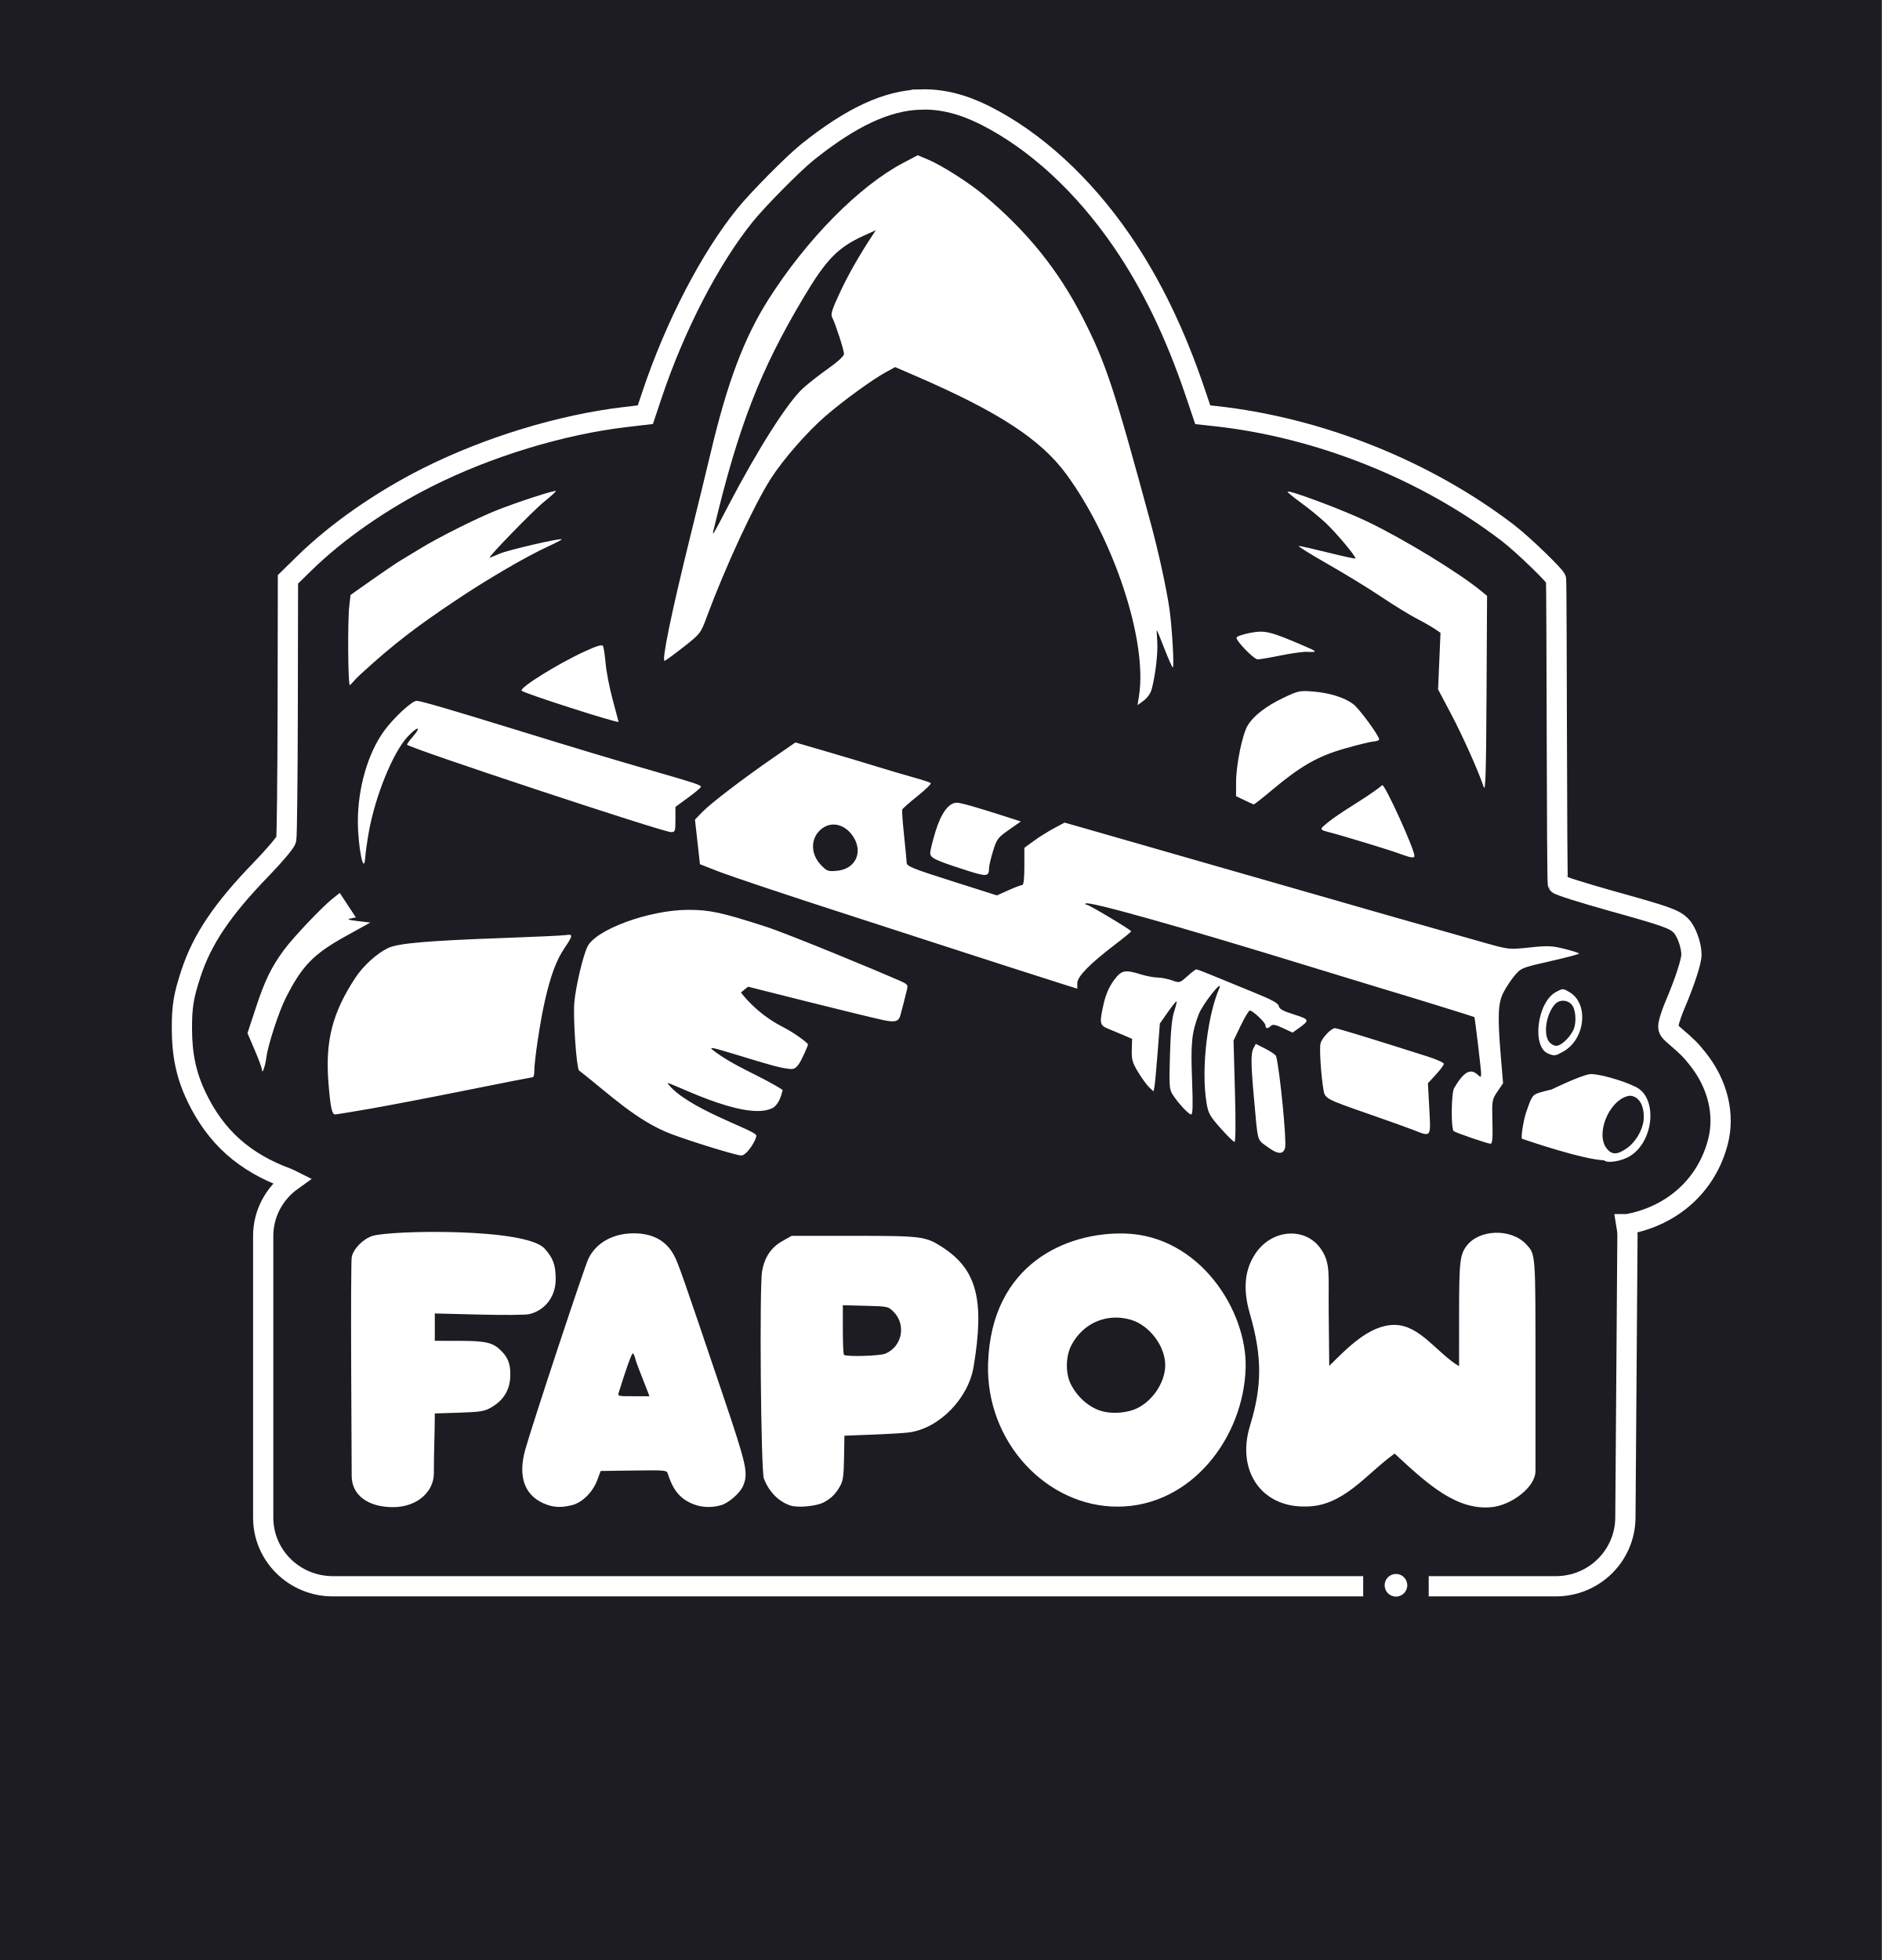
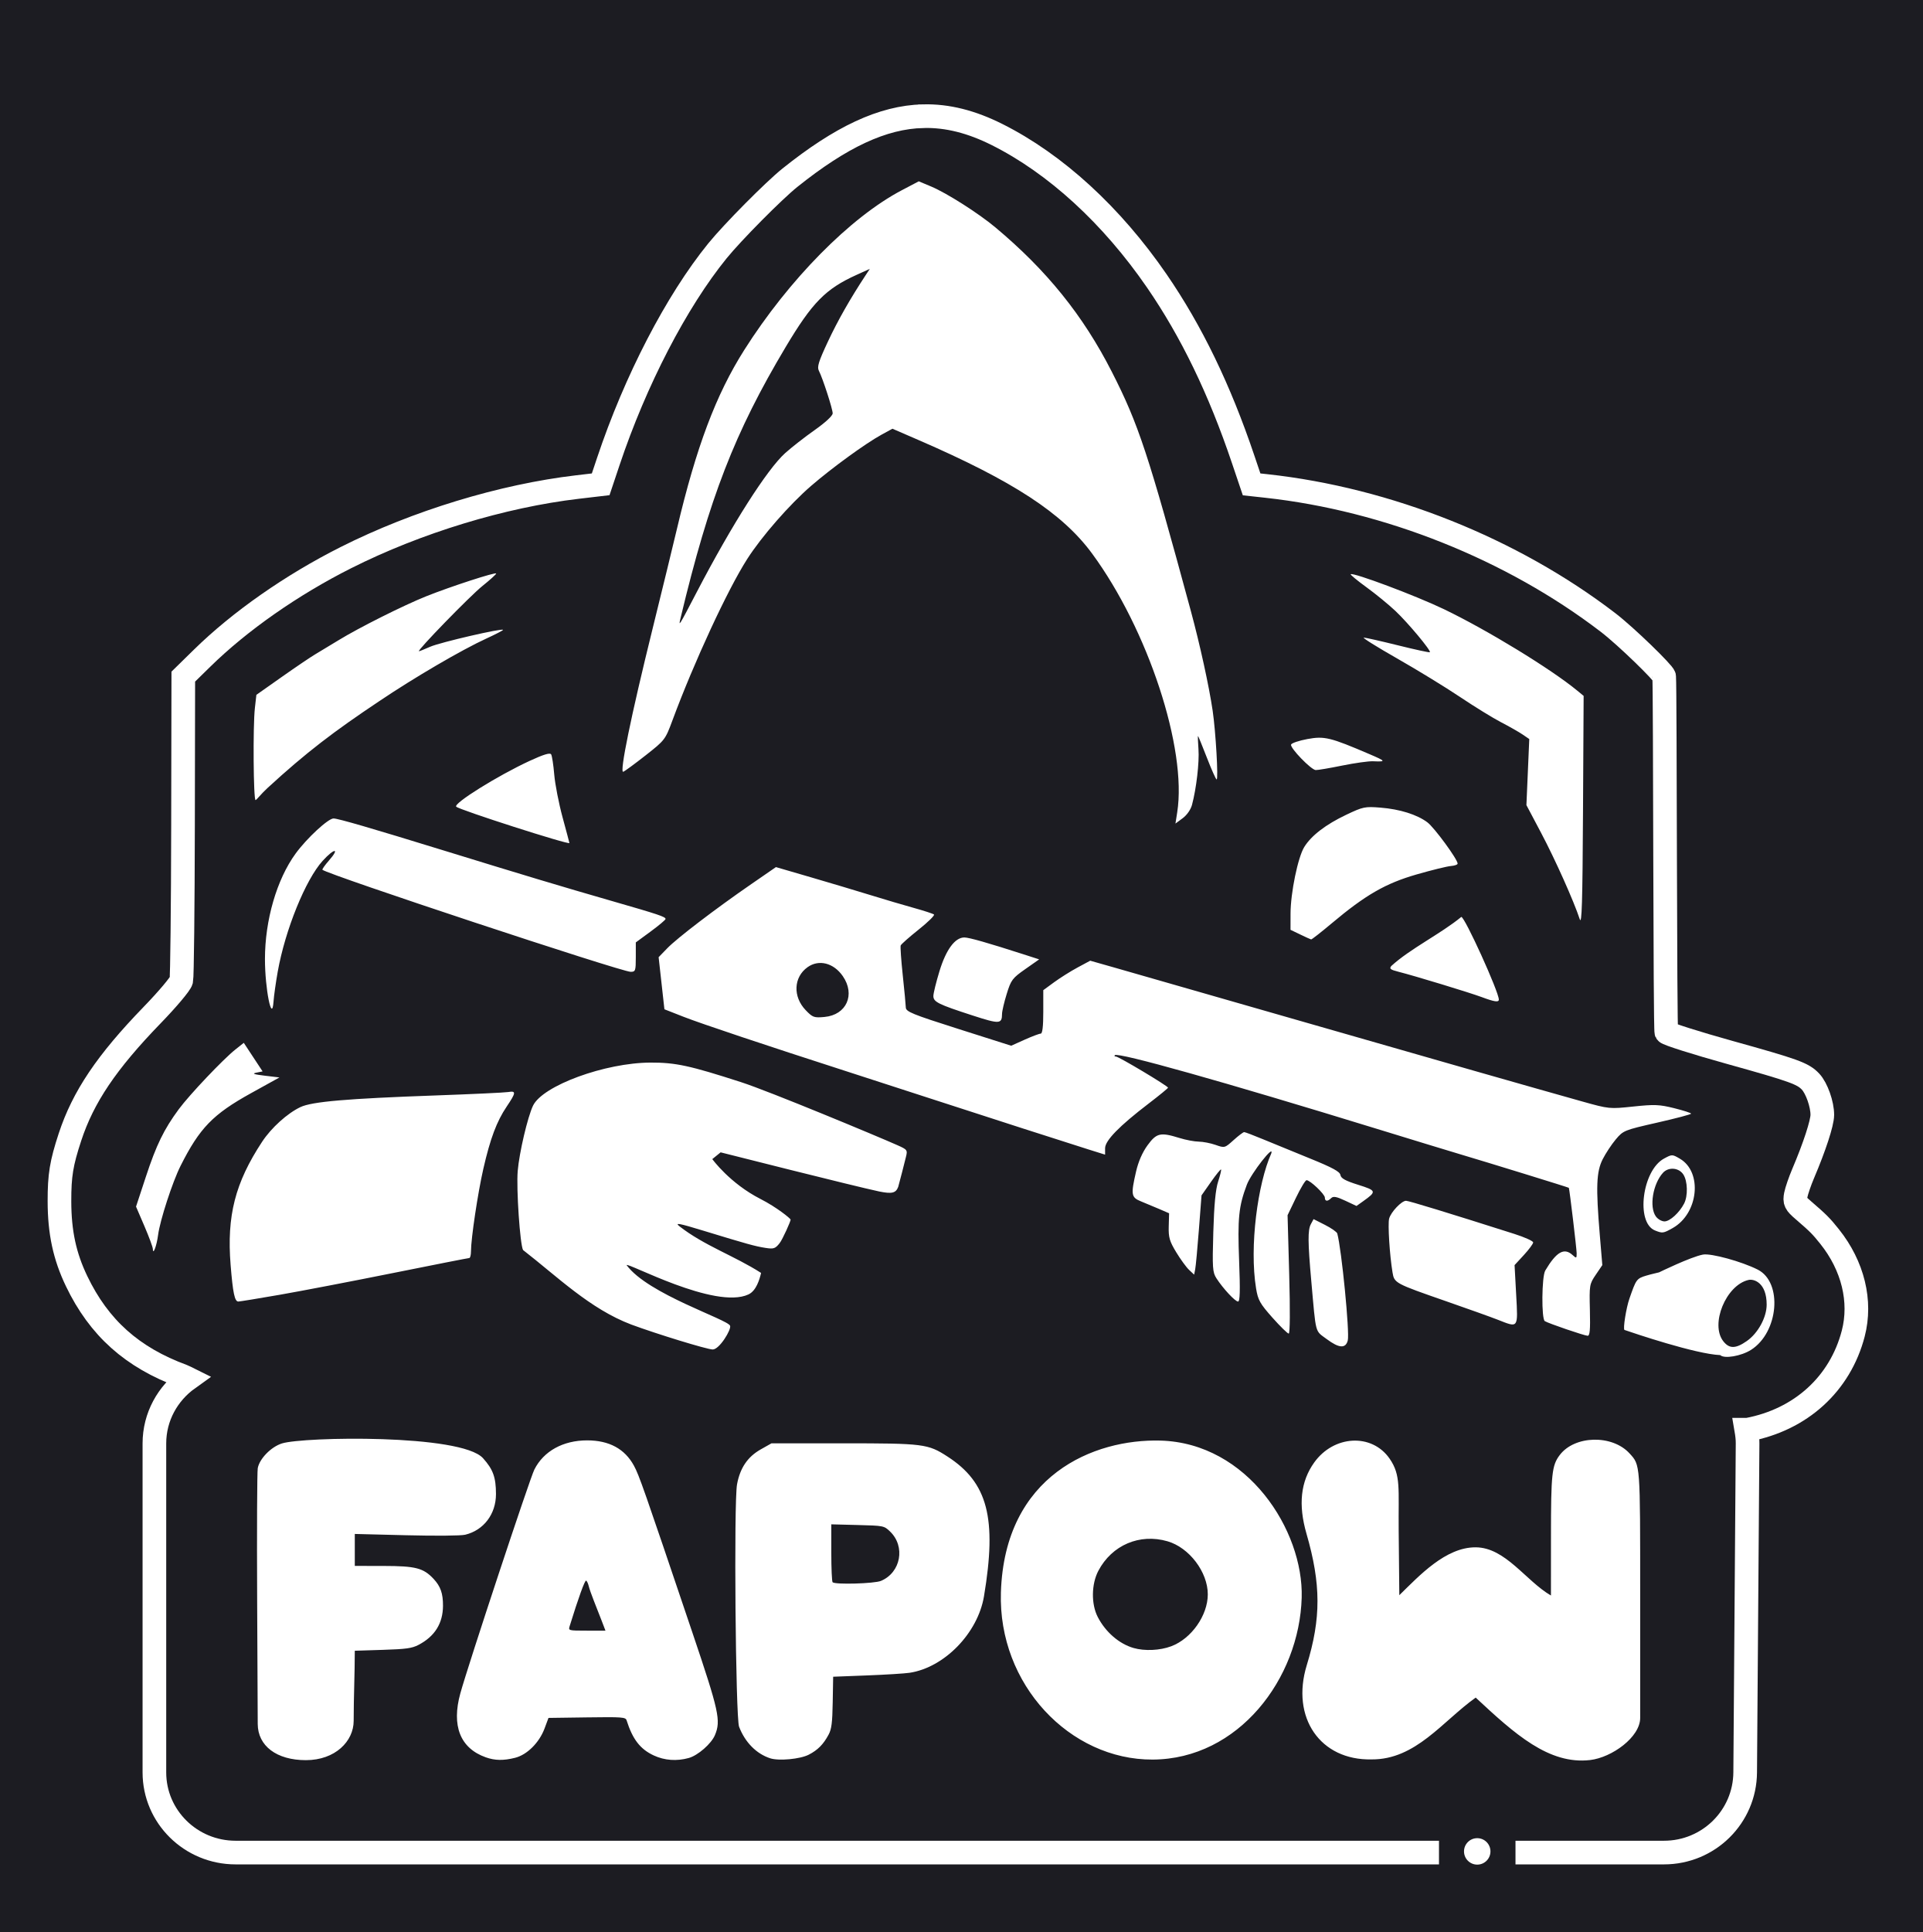
- <svg xmlns="http://www.w3.org/2000/svg" width="960" height="999.672" viewBox="0 0 960 999.672" version="1.1" id="svg1" xml:space="preserve">
+ <svg xmlns="http://www.w3.org/2000/svg" width="839.712" height="843.744" viewBox="0 0 839.712 843.744" version="1.1" id="svg1" xml:space="preserve">
  <defs id="defs1" />
-   <g id="layer1" transform="translate(-960,-1125.681)">
+   <g id="layer1" transform="translate(-1026.826,-1125.681)">
    <g id="g19" style="display:inline" transform="translate(-1.5966797e-6,-177.0215)">
      <rect style="display:inline;fill:#1c1c22;fill-opacity:1;stroke-width:1.5" id="rect15" width="960" height="999.672" x="960" y="1302.703" />
      <path style="fill:#ffffff;fill-opacity:1;stroke:#ffffff;stroke-width:0" d="m 1126.731,1894.336 -72.455,-59.854 15.751,-53.554 53.554,-66.155 -9.451,-116.558 166.962,-69.305 50.404,-74.555 106.058,-91.356 109.208,131.259 30.452,44.103 81.906,4.2 78.756,68.255 -10.501,152.261 67.205,18.901 -7.351,50.404 26.252,28.352 -13.651,42.003 -18.901,13.651 -29.402,173.262 -641.596,-7.351 z" id="path15" />
      <path style="display:inline;fill:#1c1c22;fill-opacity:1" d="m 1137.436,1923.667 c 0,0 -23.132,-19.968 -33.116,-23.637 -22.072,-8.111 -36.559,-21.06 -46.343,-41.419 -5.244,-10.912 -7.483,-21.324 -7.503,-34.894 -0.017,-11.406 0.839,-16.639 4.593,-28.065 5.77,-17.559 15.993,-32.726 35.934,-53.309 6.762,-6.98 12.343,-13.614 12.697,-15.093 0.347,-1.451 0.685,-31.899 0.75,-67.661 l 0.118,-65.022 8.25,-8.086 c 16.483,-16.155 39.115,-31.97 62.814,-43.894 30.973,-15.584 68.296,-26.956 101.133,-30.813 l 10.133,-1.19 3.341,-9.986 c 11.811,-35.307 29.758,-69.928 47.683,-91.987 6.6,-8.122 24.639,-26.319 31.647,-31.926 35.468,-28.373 60.903,-33.669 90.498,-18.841 25.541,12.797 50.084,35.287 69.802,63.962 15.102,21.964 27.367,47.302 37.662,77.805 l 3.712,11 6.413,0.699 c 52.973,5.776 107.312,27.473 149.282,59.608 7.921,6.064 24.69,22.183 24.526,23.575 -0.595,5.037 0.326,154.418 0.958,155.415 0.452,0.713 12.867,4.651 27.588,8.752 28.335,7.893 32.076,9.244 35.404,12.786 2.674,2.846 5.161,9.888 5.135,14.541 -0.019,3.576 -3.404,13.923 -8.381,25.624 -1.404,3.3 -2.842,7.485 -3.196,9.301 -0.575,2.946 -0.229,3.659 3.227,6.64 6.627,5.717 7.836,6.928 11.538,11.56 10.215,12.78 13.993,28.286 10.325,42.369 -5.725,21.98 -22.925,37.623 -46.155,41.976 z m 654.312,-31.456 c 12.063,-7.65 13.888,-29.469 2.93,-35.034 -6.932,-3.521 -20.428,-7.227 -23.928,-6.572 -5.388,1.009 -19.185,7.76 -19.185,7.76 -1.345,0.367 -2.964,0.655 -5.483,1.395 -4.423,1.299 -4.564,1.759 -7.477,10.101 -1.419,4.066 -2.87,13.241 -2.158,13.651 4.029,1.39 31.045,10.543 41.843,10.991 1.71,1.71 9.142,0.444 13.457,-2.292 z m -12.109,-3.734 c -5.855,-7.443 1.154,-24.533 10.988,-26.793 2.374,-0.545 7.939,1.169 7.939,10.775 0,5.546 -3.755,12.453 -8.626,15.87 -4.902,3.438 -7.682,3.478 -10.301,0.148 z m -433.88,-6.787 c -1.061,-2.81 -35.893,-13.796 -45.193,-26.462 0,-1.544 38.626,19.59 53.221,12.774 3.392,-1.584 4.837,-6.519 5.502,-9.384 -11.623,-7.469 -24.812,-11.884 -35.723,-20.424 -2.039,-1.629 -0.101,-1.266 10.5,1.971 19.26,5.88 22.594,6.804 27.096,7.511 3.663,0.575 4.327,0.35 6.277,-2.129 1.199,-1.525 4.921,-9.712 4.741,-10.252 -0.18,-0.54 -5.959,-5.306 -13.163,-8.986 -13.437,-6.864 -21.036,-17.403 -21.036,-17.403 l 3.639,-2.952 c 0,0 58.076,14.72 69.308,17.1 5.618,1.143 7.262,0.656 8.275,-2.042 1.69,-6.334 1.738,-6.563 3.336,-12.925 0.797,-3.154 0.685,-3.311 -3.823,-5.312 -8.927,-3.964 -55.754,-23.462 -68.151,-27.469 -22.393,-7.238 -28.588,-8.579 -39.5,-8.55 -19.895,0.052 -47.212,10.06 -51.403,18.831 -2.356,4.931 -6.013,20.54 -6.684,28.526 -0.648,7.715 1.01,32.161 2.341,34.505 15.048,11.676 29.216,25.701 47.246,32.534 11.13,4.134 32.94,10.817 35.562,10.897 2.918,0.089 8.25,-8.718 7.631,-10.359 z m 269.819,6.422 c 0.879,-3.399 -2.7,-39.864 -4.585,-46.709 -0.183,-0.665 -2.588,-2.352 -5.345,-3.749 l -5.012,-2.54 -1.205,2.249 c -1.348,2.517 -1.303,7.913 0.205,24.749 2.135,23.836 1.515,21.499 6.746,25.403 5.39,4.022 8.262,4.208 9.196,0.597 z m 105.768,-13.25 c -0.273,-10.937 -0.201,-11.367 2.574,-15.456 l 2.854,-4.206 -1.104,-13.187 c -1.754,-20.957 -1.499,-27.606 1.27,-33.063 1.301,-2.564 3.869,-6.453 5.708,-8.643 3.265,-3.889 3.682,-4.058 18.129,-7.338 8.133,-1.846 14.787,-3.604 14.788,-3.907 5e-4,-0.302 -3.317,-1.376 -7.373,-2.386 -6.499,-1.618 -8.62,-1.705 -17.866,-0.73 -10.409,1.098 -10.585,1.08 -22.376,-2.221 -20.742,-5.808 -62.924,-17.858 -129.884,-37.105 -35.75,-10.276 -69.499,-19.961 -74.999,-21.522 l -9.999,-2.838 -5.501,2.958 c -3.026,1.627 -7.639,4.523 -10.251,6.436 l -4.75,3.478 v 9.49 c 0,6.363 -0.371,9.49 -1.125,9.49 -0.619,0 -3.773,1.188 -7.01,2.641 l -5.886,2.641 -22.99,-7.307 c -20.197,-6.42 -22.996,-7.561 -23.04,-9.391 -0.028,-1.146 -0.627,-7.484 -1.333,-14.084 -0.705,-6.6 -1.111,-12.45 -0.903,-13 0.209,-0.55 3.737,-3.674 7.841,-6.942 4.104,-3.268 7.12,-6.231 6.703,-6.585 -0.417,-0.354 -4.358,-1.641 -8.758,-2.861 -4.4,-1.22 -12.95,-3.747 -19,-5.617 -6.05,-1.87 -17.814,-5.385 -26.143,-7.812 l -15.143,-4.413 -10.765,7.426 c -15.768,10.877 -32.407,23.581 -36.713,28.03 l -3.765,3.89 1.265,11.374 1.265,11.374 8.5,3.332 c 7.396,2.9 36.477,12.626 71,23.746 5.775,1.86 20.85,6.748 33.5,10.863 28.222,9.179 62.518,20.226 72.25,23.272 l 7.25,2.27 v -2.795 c 0,-3.348 6.179,-9.687 19,-19.495 4.675,-3.576 8.5,-6.706 8.5,-6.955 0,-0.716 -21.559,-13.601 -22.757,-13.601 -0.592,0 -0.809,-0.267 -0.483,-0.593 1.385,-1.385 47.537,11.59 114.74,32.257 15.125,4.652 31.1,9.526 35.5,10.833 13.021,3.866 47.993,14.658 48.083,14.837 0.298,0.594 3.417,26.724 3.417,28.623 0,2.216 -0.106,2.256 -1.829,0.698 -3.655,-3.308 -7.017,-1.383 -11.886,6.803 -1.558,2.62 -1.721,21.155 -0.194,22.099 1.613,0.997 17.198,6.324 18.688,6.388 0.984,0.042 1.215,-2.552 1,-11.195 z m -342.566,-130.997 c -5.679,-5.914 -5.306,-14.414 0.823,-18.779 4.93,-3.51 11.372,-1.878 15.374,3.896 5.6,8.082 1.639,16.953 -7.97,17.846 -4.586,0.426 -5.176,0.214 -8.227,-2.963 z m 211.214,115.4 -0.715,-25.847 3.681,-7.653 c 2.025,-4.209 4.098,-7.653 4.609,-7.653 1.562,0 7.997,6.118 7.997,7.604 0,1.706 1.197,1.8 2.78,0.216 0.907,-0.907 2.322,-0.645 6.113,1.13 l 4.933,2.31 2.926,-2.083 c 5.968,-4.249 5.847,-4.637 -2.222,-7.168 -5.58,-1.75 -7.507,-2.815 -7.731,-4.273 -0.226,-1.467 -3.476,-3.231 -13.299,-7.216 -7.15,-2.901 -16.375,-6.678 -20.5,-8.394 -4.125,-1.716 -7.836,-3.121 -8.247,-3.123 -0.411,0 -2.491,1.572 -4.622,3.497 -3.837,3.467 -3.914,3.487 -7.845,2.1 -2.184,-0.77 -5.504,-1.416 -7.378,-1.435 -1.874,-0.019 -5.658,-0.734 -8.408,-1.589 -8.328,-2.589 -10.022,-2.204 -13.951,3.174 -2.237,3.062 -4.017,7.13 -5.01,11.447 -2.348,10.217 -2.159,11.337 2.211,13.087 2.062,0.826 5.654,2.327 7.98,3.336 l 4.23,1.834 -0.157,5.683 c -0.134,4.857 0.34,6.503 3.265,11.329 1.882,3.105 4.414,6.578 5.626,7.716 l 2.204,2.07 0.468,-2.377 c 0.257,-1.307 0.984,-9.096 1.614,-17.308 l 1.147,-14.932 4.09,-5.831 c 2.25,-3.207 4.247,-5.674 4.438,-5.483 0.191,0.191 -0.379,2.56 -1.267,5.263 -1.123,3.419 -1.767,10.158 -2.115,22.142 -0.453,15.613 -0.326,17.497 1.363,20.117 2.874,4.46 8.173,10.156 9.447,10.156 0.843,0 0.966,-4.684 0.467,-17.75 -0.714,-18.668 -0.19,-23.831 3.379,-33.284 1.873,-4.961 12.084,-18.017 10.664,-13.635 -5.883,13.116 -9.641,40.594 -6.635,58.95 0.833,5.084 1.694,6.623 7.14,12.75 3.406,3.832 6.609,6.968 7.119,6.968 0.562,0 0.645,-10.148 0.211,-25.847 z m 99.15,8.893 -0.704,-12.954 4.063,-4.408 c 2.235,-2.425 4.063,-4.901 4.063,-5.503 0,-0.602 -3.712,-2.277 -8.25,-3.722 -28.82,-9.177 -46.097,-14.46 -47.287,-14.46 -1.952,0 -6.613,4.914 -7.379,7.781 -0.632,2.362 0.22,15.941 1.474,23.49 0.777,4.681 1.027,4.815 23.45,12.608 9.621,3.344 19.743,6.968 22.493,8.053 9.143,3.609 8.885,3.957 8.078,-10.886 z m -540.078,-0.01 c 9.35,-1.629 31.623,-5.903 49.497,-9.499 17.873,-3.596 32.836,-6.538 33.25,-6.538 0.414,0 0.753,-1.327 0.753,-2.949 0,-5.549 2.998,-25.544 5.405,-36.051 3.025,-13.202 5.815,-20.639 10.172,-27.115 4.14,-6.151 4.226,-6.969 0.673,-6.378 -1.512,0.252 -15.8,0.922 -31.75,1.49 -38.718,1.379 -53.95,2.692 -59,5.085 -5.728,2.714 -12.74,9.058 -16.751,15.156 -11.784,17.912 -15.473,32.348 -13.747,53.788 0.985,12.23 1.772,15.974 3.356,15.973 0.628,-6e-4 8.792,-1.333 18.142,-2.962 z m -53.172,-26.162 c 0.822,-6.344 6.292,-23.144 9.813,-30.14 8.323,-16.534 14.128,-22.519 30.774,-31.729 l 12.416,-6.87 -6.416,-0.767 c -4.763,-0.569 -5.711,-0.909 -3.679,-1.318 l 2.737,-0.552 -4.108,-6.238 -4.108,-6.238 -3.629,2.875 c -5.367,4.253 -20.104,19.788 -24.778,26.121 -6.48,8.78 -9.787,15.566 -14.378,29.503 l -4.29,13.023 3.658,8.518 c 2.012,4.685 3.672,9.174 3.689,9.977 0.061,2.945 1.681,-1.401 2.298,-6.166 z m 661.622,-2.967 c 11.254,-6.325 13.132,-24.452 3.138,-30.288 -3.349,-1.956 -3.421,-1.957 -6.939,-0.048 -9.541,5.176 -12.407,27.984 -3.943,31.381 3.285,1.318 3.621,1.273 7.745,-1.045 z m -7.393,-5.13 c -2.911,-4.155 -1.264,-14.129 3.136,-18.991 2.406,-2.659 6.928,-2.294 8.902,0.718 1.894,2.891 2.071,9.345 0.346,12.693 -2.063,4.006 -6.233,7.803 -8.572,7.803 -1.241,0 -2.957,-1 -3.813,-2.223 z m -285.572,-88.422 c 0.01,-1.179 0.927,-5.096 2.041,-8.704 1.883,-6.096 2.456,-6.861 8.102,-10.822 l 6.075,-4.262 -6.852,-2.21 c -15.418,-4.973 -23.79,-7.358 -25.823,-7.358 -4.085,0 -7.997,5.292 -10.868,14.699 -1.477,4.84 -2.68,9.741 -2.673,10.89 0.016,2.57 2.078,3.594 17.013,8.443 11.941,3.877 12.953,3.824 12.985,-0.677 z m -316.415,-18.355 c 3.255,-18.293 12.179,-40.298 19.668,-48.5 5.151,-5.642 7.639,-5.708 2.691,-0.071 -1.757,2.001 -3.022,3.807 -2.812,4.013 2.077,2.032 130.588,44.566 134.633,44.561 2.099,0 2.25,-0.433 2.25,-6.423 v -6.42 l 6.5,-4.773 c 3.575,-2.625 6.5,-5.081 6.5,-5.458 0,-0.96 -3.008,-1.966 -23.5,-7.865 -21.813,-6.28 -38.65,-11.337 -73.5,-22.079 -31.655,-9.757 -45.964,-13.915 -48.017,-13.955 -2.329,-0.045 -11.721,8.642 -16.616,15.37 -8.206,11.277 -13.367,29.041 -13.367,46.01 0,13.055 3.072,28.305 3.745,18.591 0.172,-2.475 0.993,-8.325 1.825,-13 z m 533.43,12.126 c 0,-3.392 -14.872,-36.136 -16.395,-36.098 -8.844,7.29 -22.409,13.93 -30.556,21.414 -0.996,1.2 -0.473,1.625 3.127,2.539 7.172,1.82 30.981,9.066 36.324,11.054 5.626,2.094 7.5,2.367 7.5,1.091 z m -73,-33.302 c 14.791,-12.422 23.508,-17.44 37.082,-21.347 6.592,-1.897 13.321,-3.552 14.952,-3.676 1.631,-0.124 2.966,-0.601 2.966,-1.058 0,-1.874 -10.217,-15.802 -13.242,-18.05 -4.552,-3.385 -12.007,-5.716 -20.447,-6.394 -6.793,-0.546 -7.618,-0.374 -14.957,3.111 -8.956,4.253 -15.268,9.098 -18.349,14.083 -2.78,4.498 -5.975,20.008 -5.992,29.087 l -0.013,7.079 4.25,2.047 c 2.337,1.126 4.475,2.094 4.75,2.152 0.275,0.058 4.325,-3.107 9,-7.033 z m 107.272,-101.611 c -11.477,-9.47 -39.442,-26.549 -58.272,-35.589 -12.324,-5.916 -39.761,-16.196 -40.706,-15.252 -0.217,0.217 2.891,2.781 6.906,5.698 4.015,2.917 9.713,7.582 12.662,10.367 5.528,5.22 15.669,17.382 15.01,18.003 -0.204,0.193 -6.447,-1.16 -13.872,-3.006 -7.425,-1.846 -14.175,-3.372 -15,-3.391 -0.825,-0.019 5.7,4.064 14.5,9.075 8.8,5.01 21.175,12.581 27.5,16.823 6.325,4.242 14.425,9.23 18,11.084 3.575,1.854 7.804,4.26 9.398,5.346 l 2.898,1.976 -0.623,14.425 -0.623,14.425 6.484,12.255 c 6.07,11.473 14.179,29.585 16.809,37.547 0.913,2.763 1.214,-7.135 1.429,-47 l 0.272,-50.5 z m -440.278,66.537 c 0,-0.138 -1.35,-5.2 -2.993,-11.25 -1.643,-6.05 -3.276,-14.448 -3.631,-18.662 -0.354,-4.214 -0.964,-8.179 -1.355,-8.812 -0.496,-0.802 -3.337,0.063 -9.381,2.855 -13.952,6.446 -33.468,18.618 -32.08,20.008 1.401,1.403 49.462,16.822 49.439,15.861 z m 271.983,-16.699 c 1.896,-7.113 3.227,-18.567 2.816,-24.241 -0.231,-3.196 -0.326,-5.81 -0.21,-5.81 0.116,0 1.867,4.275 3.892,9.5 2.025,5.225 3.94,9.5 4.256,9.5 0.807,0 -0.407,-20.967 -1.736,-30 -1.583,-10.757 -5.547,-28.863 -9.563,-43.688 -18.626,-68.743 -22.837,-81.484 -34.484,-104.333 -12.575,-24.671 -28.47,-44.372 -50.947,-63.147 -7.327,-6.12 -21.204,-14.945 -27.945,-17.772 l -5.445,-2.283 -7.358,3.862 c -22.511,11.814 -49.453,39.126 -68.916,69.862 -12.332,19.474 -20.924,42.303 -29.354,78 -1.689,7.15 -6.463,26.725 -10.611,43.5 -9.489,38.382 -14.601,63.302 -12.848,62.63 0.698,-0.268 5.103,-3.5 9.787,-7.182 8.406,-6.607 8.56,-6.808 11.72,-15.321 9.488,-25.558 24.052,-56.978 32.624,-70.385 6.33,-9.898 18.536,-23.862 27.991,-32.019 9.119,-7.868 23.752,-18.501 30.655,-22.277 l 4.8,-2.625 11.172,4.84 c 41.608,18.024 63.084,32.053 76.046,49.675 24.418,33.199 41.548,85.278 37.184,113.042 l -0.767,4.878 3.148,-2.327 c 1.865,-1.379 3.533,-3.774 4.094,-5.878 z m -223.421,-81.553 c 12.593,-52.582 23.624,-81.01 45.945,-118.411 11.561,-19.371 17.418,-25.335 30.863,-31.424 l 5.862,-2.655 -1.808,2.746 c -6.786,10.307 -12.182,19.798 -16.506,29.035 -4.055,8.663 -4.801,11.058 -3.952,12.694 1.668,3.213 6.041,16.695 6.041,18.623 0,1.056 -3.132,3.963 -7.854,7.291 -4.32,3.044 -10.126,7.578 -12.904,10.075 -7.902,7.104 -23.243,31.206 -38.528,60.528 -8.013,15.373 -8.134,15.566 -7.159,11.498 z m -180.492,74.281 c 17.042,-15.681 29.308,-24.918 48.83,-37.95 15.315,-10.323 36,-22.415 46.857,-27.391 3.987,-1.828 7.25,-3.522 7.25,-3.765 0,-0.905 -27.507,5.459 -31.797,7.356 -2.452,1.084 -4.668,1.972 -4.925,1.972 -1.182,0 22.309,-24.159 27.68,-28.467 3.323,-2.665 6.042,-5.127 6.042,-5.47 0,-0.791 -19.953,5.693 -30.5,9.911 -9.937,3.974 -29.515,13.782 -38.352,19.212 -3.656,2.247 -8.223,5.005 -10.148,6.13 -1.925,1.125 -8.505,5.574 -14.623,9.885 l -11.123,7.84 -0.659,5.821 c -0.875,7.736 -0.634,40.136 0.298,40.136 0.403,0 2.397,-2.67 5.17,-5.221 z m 469.437,-9.833 c 5.5,-1.119 11.575,-1.972 13.5,-1.894 5.864,0.237 5.75,9e-4 -1.5,-3.107 -17.119,-7.34 -19.696,-7.967 -27.106,-6.599 -3.717,0.686 -6.935,1.776 -7.15,2.422 -0.491,1.473 8.724,11.003 10.756,11.124 0.825,0.049 6,-0.827 11.5,-1.946 z" id="path16" />
      <path d="m 1127.431,1894.457 h 624.985 c 19.599,0 35.629,15.671 35.487,35 l -1.05,143.671 c -0.141,19.329 -15.888,35 -35.487,35 h -623.935 c -19.599,0 -35.487,-15.67 -35.487,-35 v -143.671 c 0,-19.33 15.888,-35 35.487,-35 z" style="display:inline;fill:#1c1c22;fill-opacity:1;stroke:none;stroke-width:10.328;stroke-dasharray:none;stroke-opacity:1" id="path17" />
      <path d="m 1181.812,2023.616 12.207,-0.386 c 10.224,-0.323 12.763,-0.677 15.633,-2.175 7.097,-3.705 10.656,-9.395 10.689,-17.087 0.023,-5.378 -1.058,-8.466 -4.104,-11.728 -4.444,-4.757 -7.823,-5.634 -21.789,-5.655 l -12.635,-0.019 v -6.977 -6.977 l 22.486,0.563 c 12.921,0.324 23.871,0.228 25.742,-0.224 8.098,-1.959 13.451,-9.034 13.443,-17.768 -0.01,-7.292 -1.261,-10.766 -5.652,-15.649 -9.574,-10.649 -78.527,-9.38 -87.832,-6.459 -4.754,1.492 -9.825,6.68 -10.58,10.823 -0.284,1.559 -0.402,27.328 -0.263,57.263 l 0.254,54.428 c 0.044,9.566 8.207,15.811 21.038,15.811 12.826,0 20.872,-8.273 20.872,-17.162 0,-10.277 0.48,-20.387 0.492,-30.624 z m 70.028,46.754 c 5.233,-1.318 10.553,-6.609 12.857,-12.788 l 1.726,-4.629 16.82,-0.232 c 15.461,-0.214 16.858,-0.11 17.301,1.285 2.631,8.298 5.943,12.579 11.865,15.337 4.694,2.186 10.03,2.573 15.3,1.109 3.988,-1.107 9.852,-6.23 11.42,-9.976 2.668,-6.374 1.798,-10.328 -9.91,-44.999 -21.337,-63.189 -23.207,-68.523 -25.474,-72.689 -4.004,-7.357 -10.826,-11.044 -20.435,-11.044 -10.513,0 -18.985,4.678 -23.053,12.731 -1.973,3.905 -28.88,85.229 -32.339,97.74 -3.926,14.203 -0.056,23.961 11.08,27.935 4.02,1.435 7.76,1.498 12.842,0.219 z m 23.821,-57.463 c 3.828,-12.398 6.675,-20.259 7.217,-19.924 0.366,0.226 0.865,1.284 1.11,2.351 0.245,1.067 1.254,3.964 2.244,6.437 0.989,2.473 2.537,6.425 3.438,8.78 l 1.639,4.283 h -8.122 c -8.028,0 -8.115,-0.022 -7.527,-1.927 z m 104.454,56.105 c 3.939,-2.021 6.408,-4.518 8.679,-8.778 1.287,-2.414 1.636,-5.166 1.791,-14.134 l 0.193,-11.136 14.722,-0.566 c 8.097,-0.311 16.485,-0.83 18.64,-1.153 15.193,-2.278 29.826,-17.307 32.522,-33.401 5.72,-34.158 1.669,-49.658 -15.958,-61.051 -8.565,-5.536 -10.368,-5.764 -45.599,-5.764 h -31.266 l -4.711,2.661 c -5.722,3.232 -9.016,8.094 -10.341,15.266 -1.433,7.755 -0.637,101.85 0.895,105.852 2.601,6.794 7.559,11.819 13.594,13.779 3.784,1.228 13.069,0.36 16.839,-1.575 z m 10.422,-75.307 c -0.314,-0.314 -0.571,-6.134 -0.571,-12.933 v -12.362 l 11.509,0.298 c 11.411,0.296 11.531,0.32 14.153,2.832 6.823,6.54 4.728,17.935 -3.965,21.567 -2.888,1.207 -20.032,1.691 -21.125,0.597 z m 143.196,-61.869 c -28.999,-0.779 -68.063,14.991 -69.679,66.314 -1.266,40.209 30.143,73.155 66.27,72.995 37.523,-0.166 64.135,-35.361 65.126,-70.762 0.819,-29.264 -23.598,-67.522 -61.717,-68.546 z m -11.732,90.582 c -6.3,-1.813 -12.248,-6.964 -15.643,-13.546 -2.907,-5.637 -2.793,-14.361 0.264,-20.163 5.931,-11.255 18.061,-16.429 30.227,-12.892 9.488,2.758 17.582,13.426 17.582,23.171 0,9.2 -7.175,19.382 -15.981,22.677 -4.931,1.845 -11.596,2.15 -16.45,0.754 z m 149.454,21.66 c 17.06,15.879 31.974,29.365 50.005,27.268 9.457,-1.099 21.852,-9.981 21.852,-18.393 v -53.538 c 0,-57.882 0.081,-56.796 -4.634,-61.968 -7.573,-8.307 -24.006,-7.921 -30.519,0.717 -3.422,4.538 -3.812,8.159 -3.817,35.38 l -0.01,25.953 c -11.006,-6.403 -19.865,-20.985 -32.877,-21.048 -13.123,-0.063 -24.596,12.344 -33.36,20.907 l -0.276,-28.099 c -0.182,-18.467 1.085,-24.247 -3.977,-31.548 -3.883,-5.601 -10.004,-8.174 -16.223,-7.829 -6.159,0.342 -12.415,3.546 -16.69,9.507 -5.951,8.298 -7.053,18.439 -3.382,31.128 6.362,21.996 6.396,36.962 0.129,57.375 -7.048,22.955 5.906,41.666 28.279,41.181 19.329,0.155 31.016,-16.678 45.501,-26.993 z" style="fill:#ffffff;fill-opacity:1;stroke-width:1" id="path18" />
      <path d="m 1430.103,1353.437 c -17.794,0.425 -36.044,9.144 -58.211,26.877 -7.008,5.606 -25.047,23.804 -31.646,31.926 -17.924,22.058 -35.871,56.68 -47.682,91.986 l -3.342,9.986 -10.133,1.191 c -32.837,3.857 -70.16,15.228 -101.133,30.812 -23.699,11.925 -46.332,27.74 -62.814,43.895 l -8.25,8.086 -0.117,65.021 c -0.065,35.761 -0.403,66.209 -0.75,67.66 -0.354,1.479 -5.935,8.114 -12.697,15.094 -19.94,20.582 -30.164,35.749 -35.934,53.309 -3.754,11.426 -4.611,16.659 -4.594,28.064 0.021,13.57 2.26,23.983 7.504,34.895 9.783,20.359 24.271,33.309 46.342,41.42 0.688,0.253 1.563,0.745 2.363,1.141 -8.895,6.36 -14.738,16.621 -14.738,28.285 v 143.67 c 0,19.329 15.888,35 35.486,35 h 623.936 c 19.599,0 35.345,-15.671 35.486,-35 l 1.051,-143.67 c 0.015,-2.055 -0.243,-4.042 -0.578,-6 h 0.578 c 23.229,-4.353 40.429,-19.997 46.154,-41.977 3.668,-14.083 -0.11,-29.589 -10.324,-42.369 -3.701,-4.631 -4.91,-5.842 -11.537,-11.559 -3.455,-2.981 -3.804,-3.694 -3.228,-6.641 0.354,-1.815 1.794,-6.001 3.197,-9.301 4.977,-11.701 8.362,-22.049 8.381,-25.625 0.025,-4.652 -2.461,-11.693 -5.135,-14.539 -3.328,-3.542 -7.07,-4.894 -35.404,-12.787 -14.721,-4.101 -27.136,-8.039 -27.588,-8.752 -0.632,-0.997 -0.502,-149.329 -0.957,-155.416 -0.104,-1.397 -16.607,-17.51 -24.527,-23.574 -41.969,-32.134 -96.309,-53.832 -149.281,-59.608 l -6.412,-0.699 -3.713,-11 c -10.295,-30.502 -22.56,-55.841 -37.662,-77.805 -19.717,-28.675 -44.262,-51.166 -69.803,-63.963 -11.098,-5.56 -21.611,-8.29 -32.287,-8.035 z" style="display:inline;fill:none;stroke:#ffffff;stroke-width:10.328;stroke-opacity:1" id="path19" />
      <rect style="fill:#1c1c22;fill-opacity:1;stroke:#1c1c22;stroke-width:10.328;stroke-dasharray:none;stroke-opacity:1" id="rect19" width="23.096" height="11.876" x="1660.584" y="2105.462" />
      <circle style="display:inline;fill:#ffffff;fill-opacity:1;stroke:none;stroke-width:10.328;stroke-dasharray:none;stroke-opacity:1" id="circle19" cx="1672.132" cy="2111.245" r="5.775" />
    </g>
  </g>
</svg>
